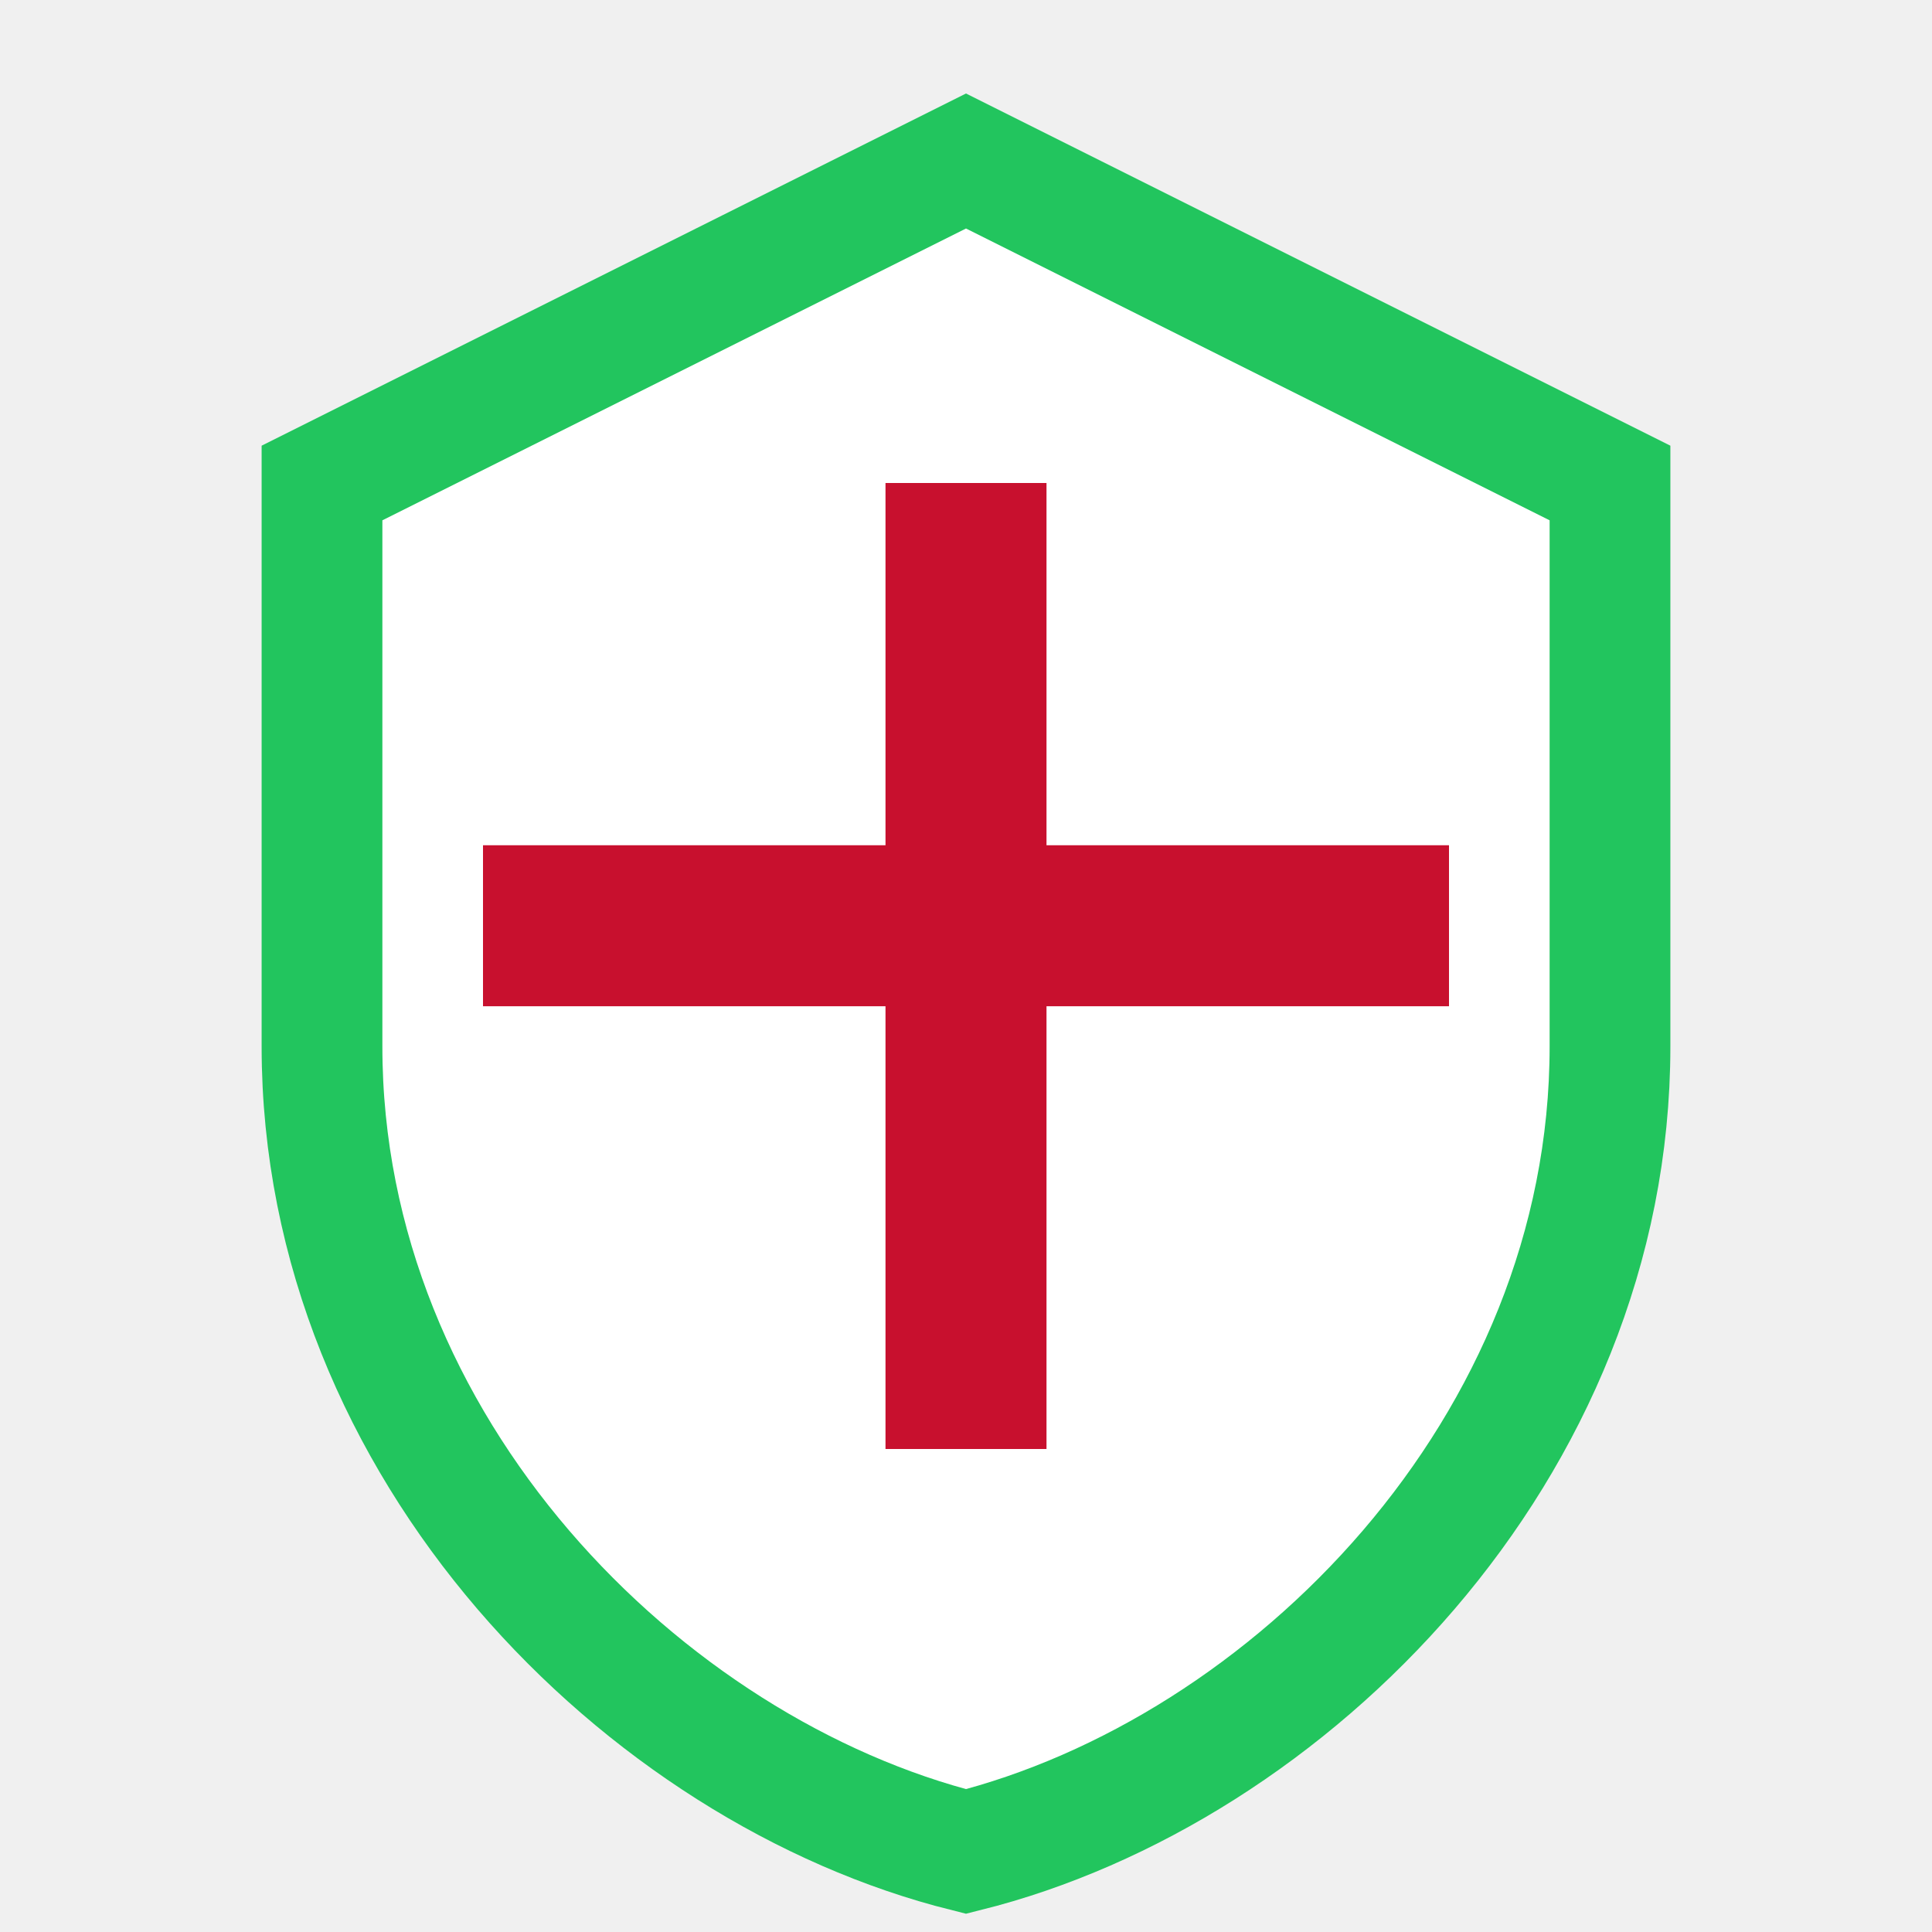
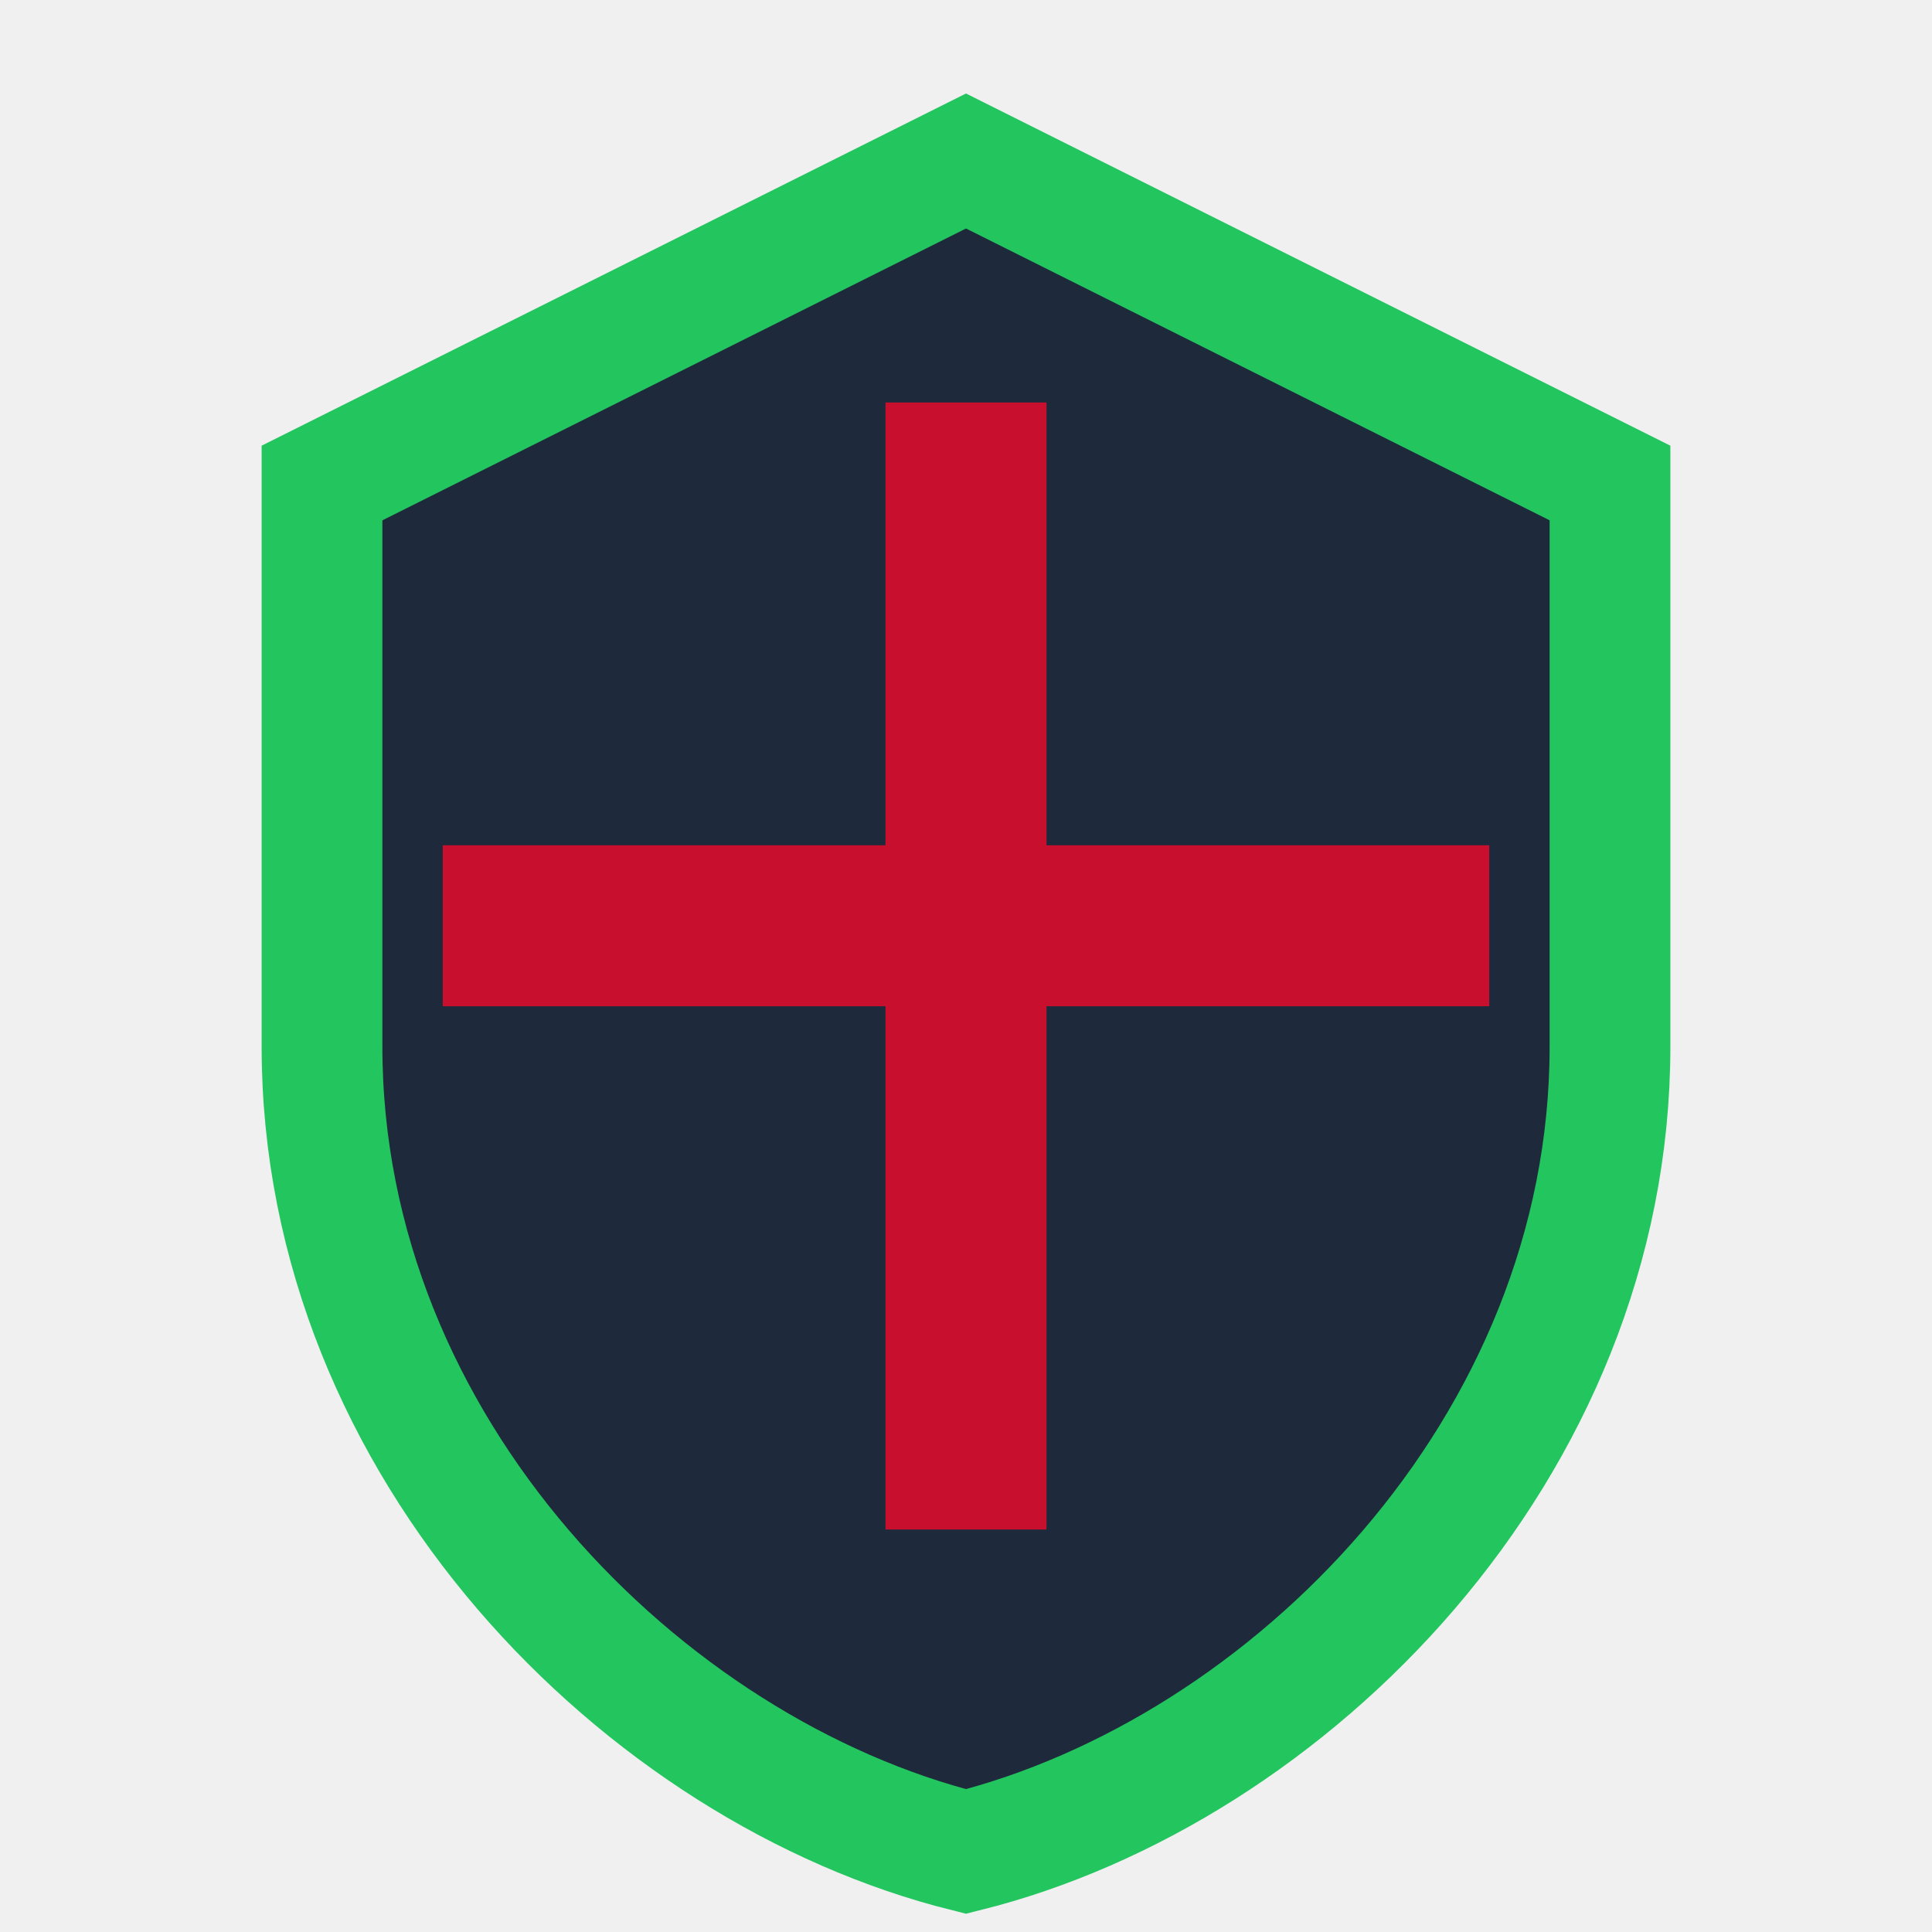
<svg xmlns="http://www.w3.org/2000/svg" viewBox="0 0 24 24">
-   <path d="M12 2L4 6v7c0 5 4 9 8 10 4-1 8-5 8-10V6l-8-4z" fill="#ffffff" stroke="#22c55e" stroke-width="1.5" />
-   <rect x="11" y="6" width="2" height="12" fill="#c8102e" />
-   <rect x="6" y="10.5" width="12" height="2" fill="#c8102e" />
+   <path d="M12 2L4 6v7c0 5 4 9 8 10 4-1 8-5 8-10V6l-8-4z" fill="#1e293b" stroke="#22c55e" stroke-width="1.5" />
+   <rect x="11" y="5" width="2" height="14" fill="#c8102e" />
+   <rect x="5.5" y="10.5" width="13" height="2" fill="#c8102e" />
</svg>
